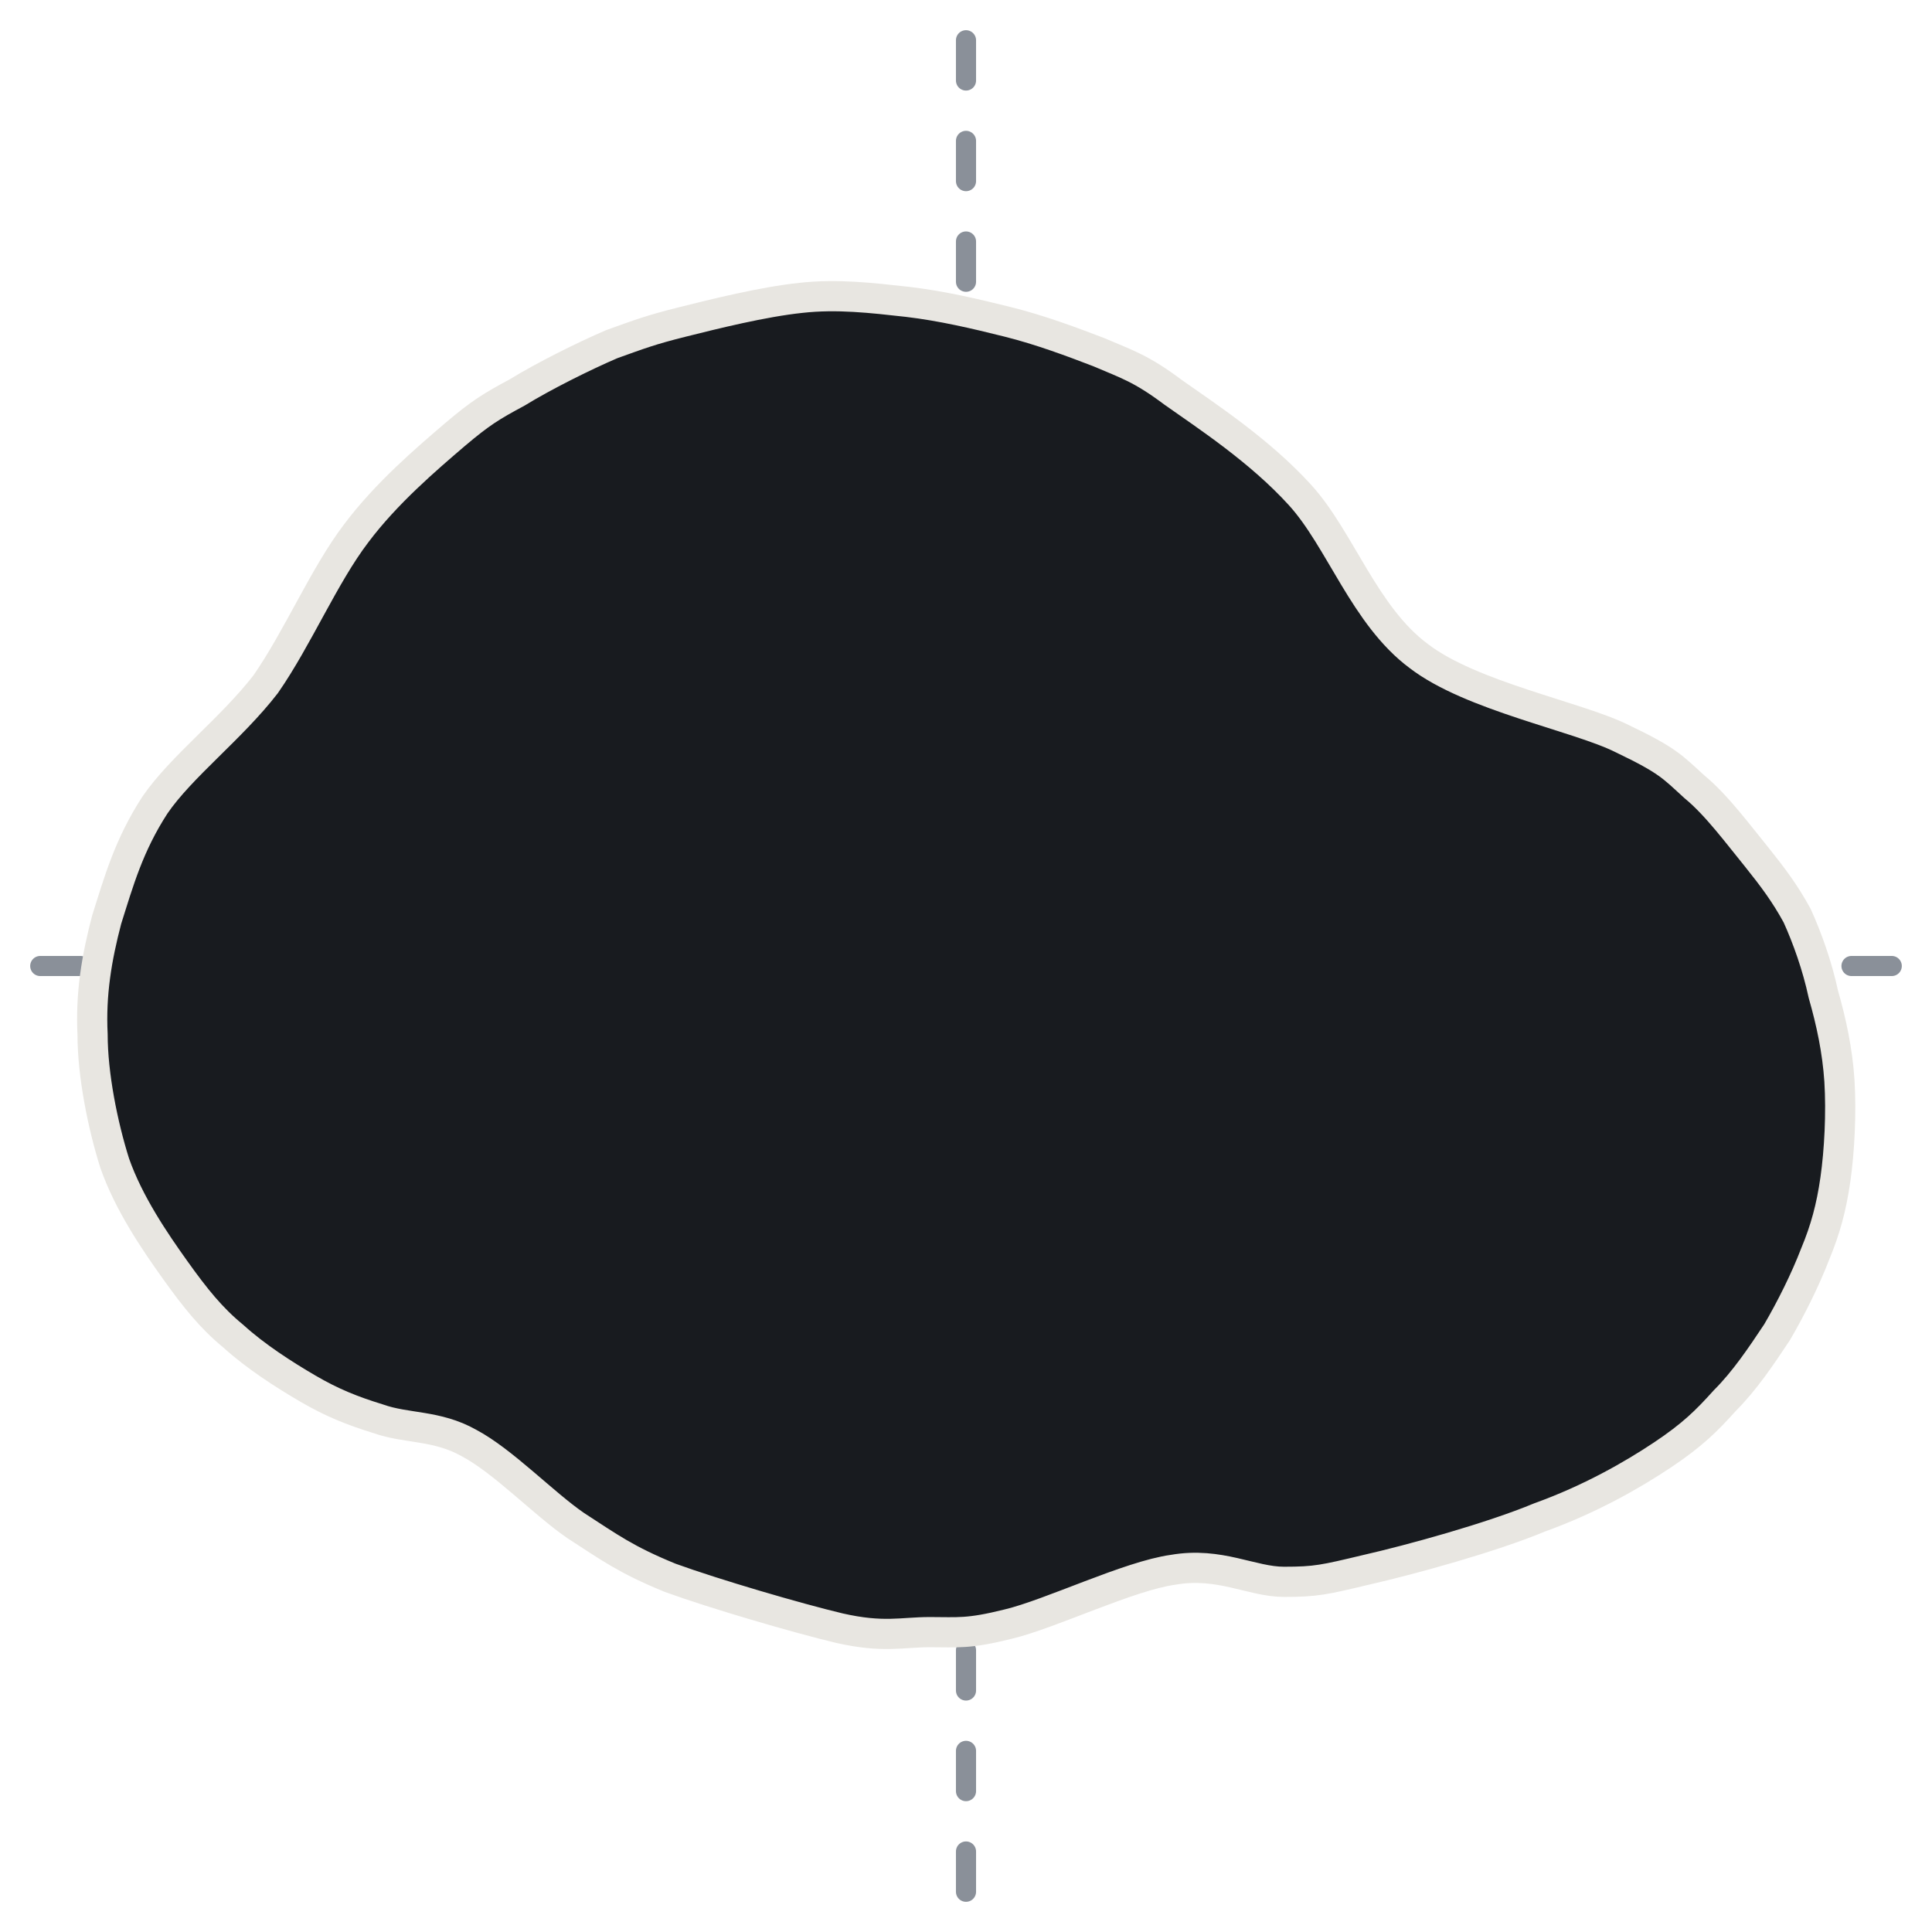
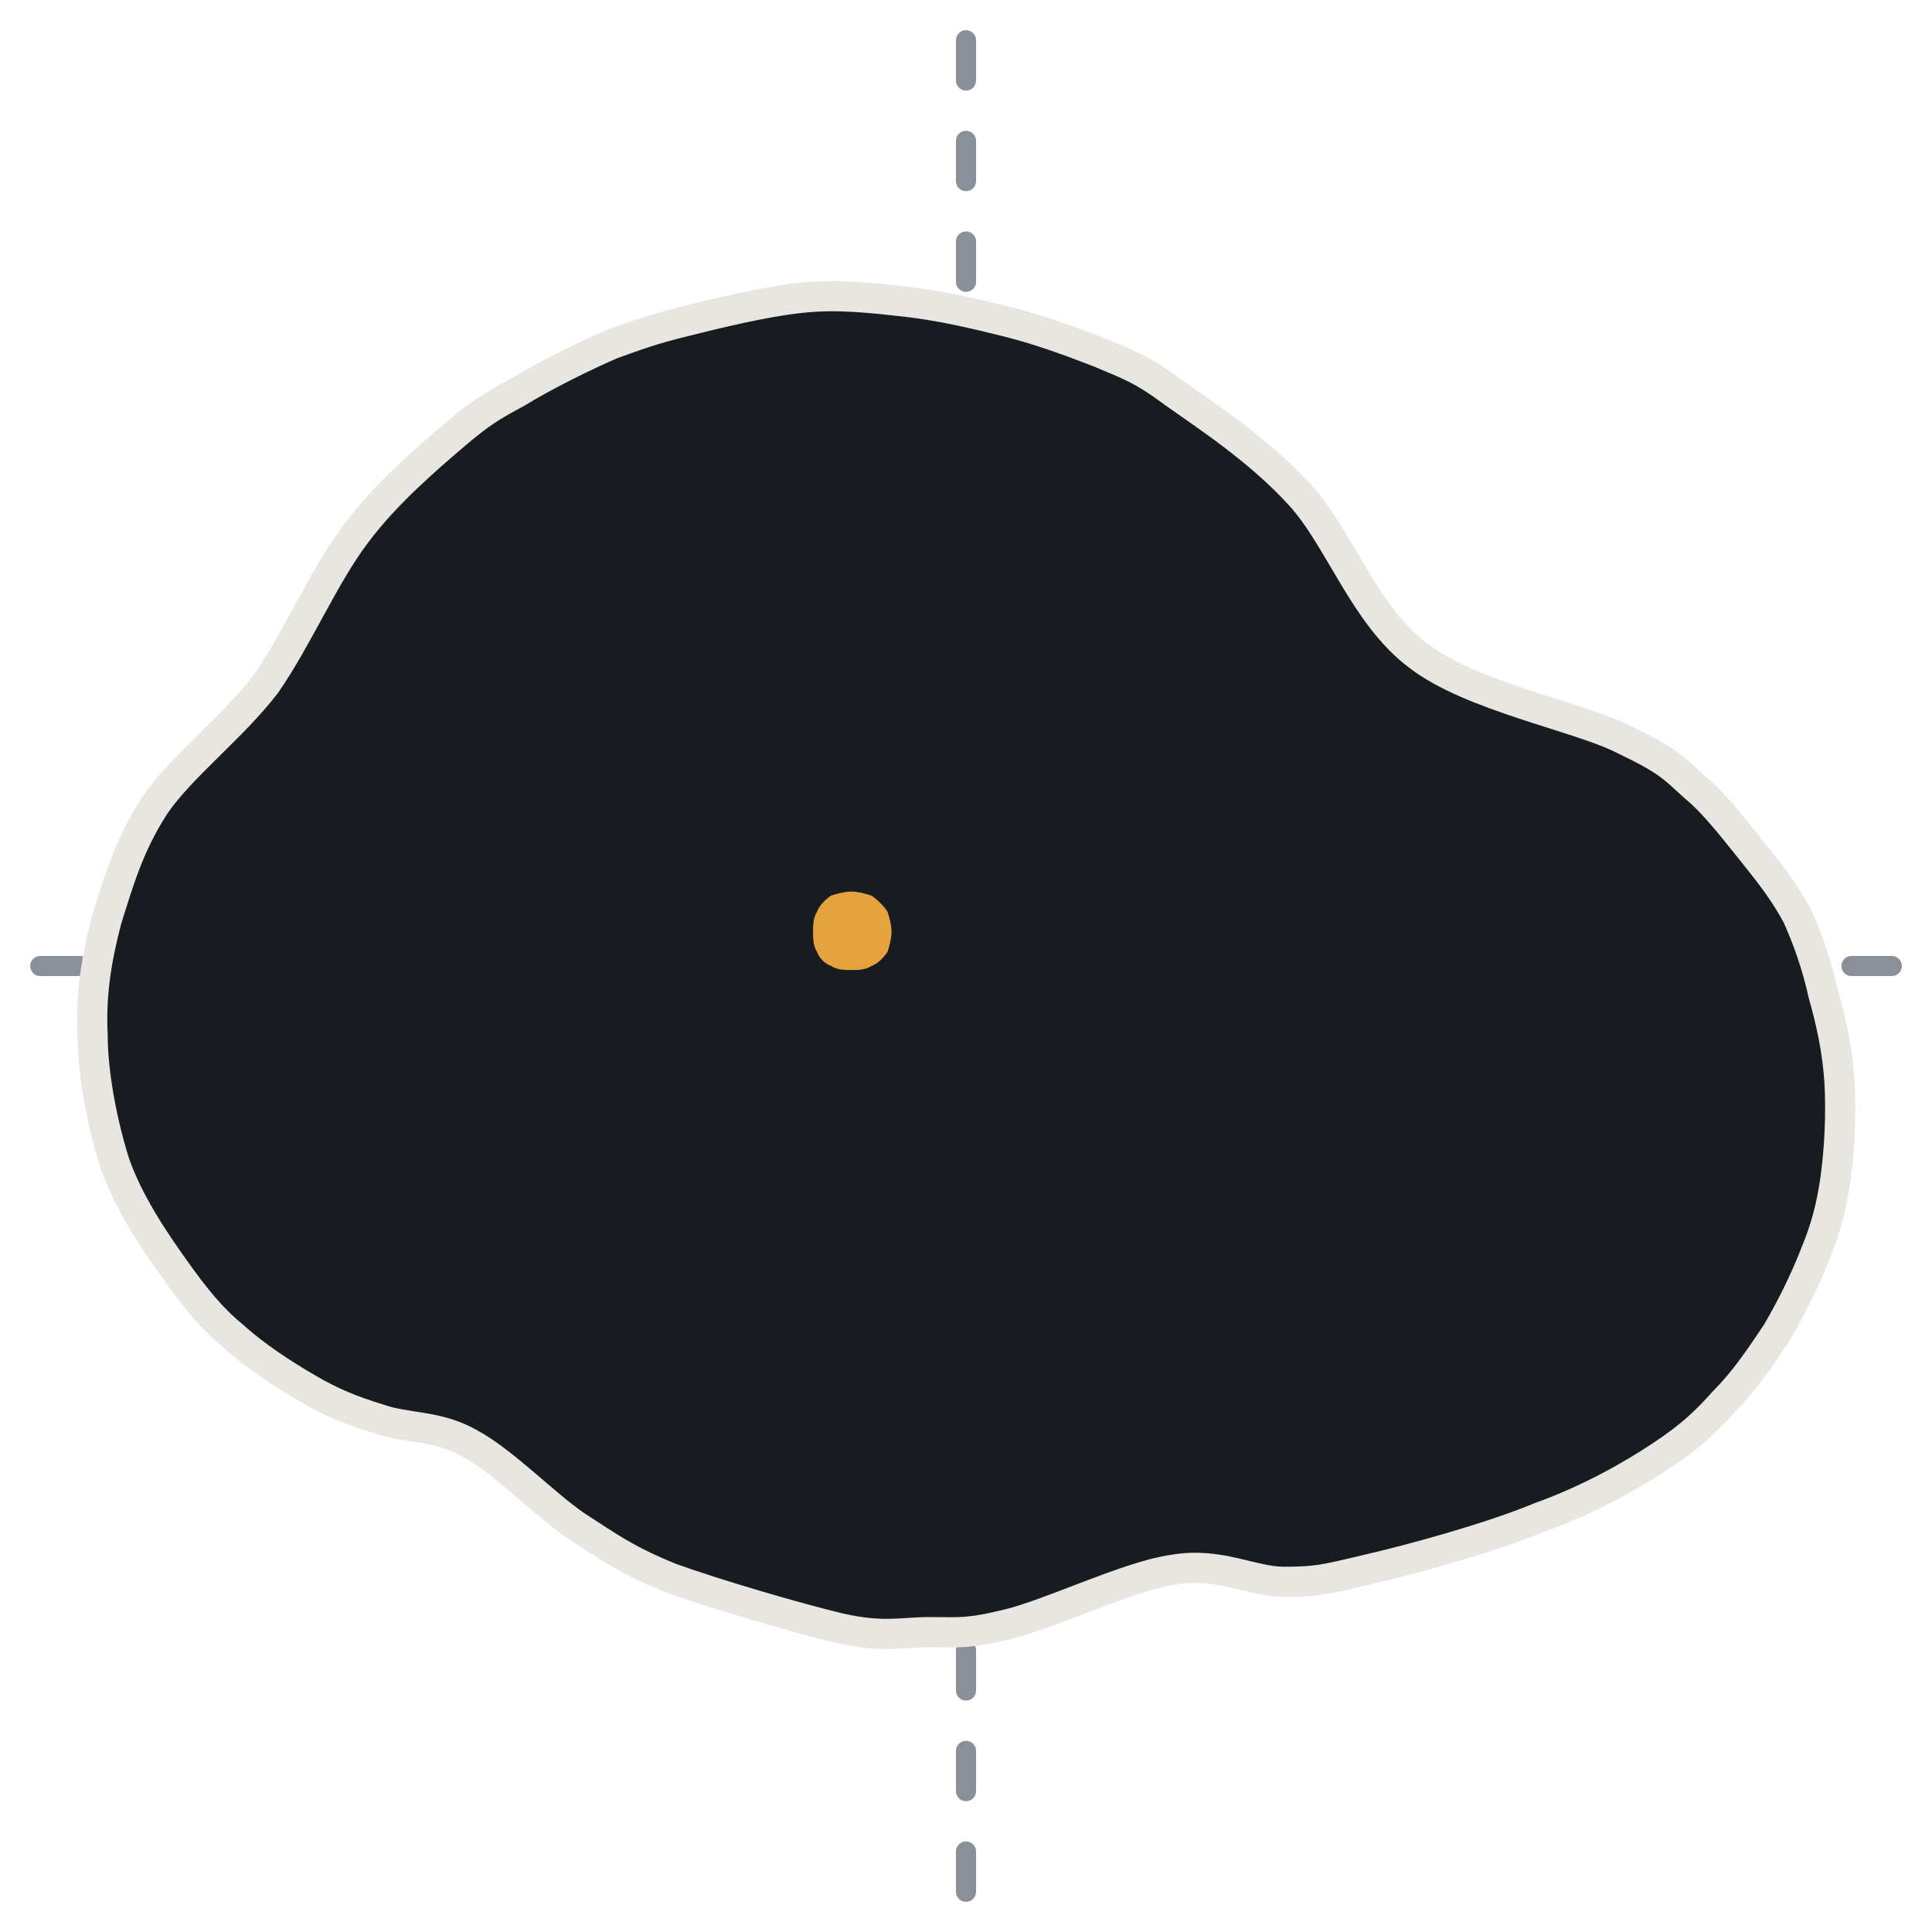
<svg xmlns="http://www.w3.org/2000/svg" viewBox="0 0 96 96" width="96" height="96" role="img" aria-label="Pixel Buds Pro 2 left earbud">
  <path d="M48.0 2.0L48.0 4.0M48.0 7.0L48.0 9.0M48.0 12.0L48.0 14.0M48.0 17.0L48.0 19.0M48.0 22.0L48.0 24.0M48.0 27.0L48.0 29.0M48.0 32.0L48.0 34.0M48.0 37.0L48.0 39.0M48.0 42.0L48.0 44.0M48.0 47.0L48.0 49.0M48.0 52.0L48.0 54.0M48.0 57.0L48.0 59.0M48.0 62.0L48.0 64.0M48.0 67.0L48.0 69.0M48.0 72.0L48.0 74.0M48.0 77.0L48.0 79.0M48.0 82.0L48.0 84.0M48.0 87.0L48.0 89.0M48.0 92.0L48.0 94.0M2.0 48.0L4.0 48.0M7.0 48.0L9.0 48.0M12.0 48.0L14.0 48.0M17.0 48.0L19.0 48.0M22.0 48.0L24.0 48.0M27.0 48.0L29.0 48.0M32.0 48.0L34.0 48.0M37.0 48.0L39.0 48.0M42.0 48.0L44.0 48.0M47.0 48.0L49.0 48.0M52.0 48.0L54.0 48.0M57.0 48.0L59.0 48.0M62.0 48.0L64.0 48.0M67.0 48.0L69.0 48.0M72.0 48.0L74.0 48.0M77.0 48.0L79.0 48.0M82.0 48.0L84.0 48.0M87.0 48.0L89.0 48.0M92.0 48.0L94.0 48.0" fill="none" stroke="#8A9099" stroke-width="1.0" stroke-linecap="round" stroke-linejoin="round" />
  <path d="M39.8 14.8C41.6 14.6 43.3 14.8 45.1 15.0C46.8 15.2 48.5 15.6 50.1 16.0C51.7 16.4 53.3 17.0 54.6 17.5C56.0 18.1 56.7 18.3 58.3 19.5C60.0 20.7 62.6 22.4 64.6 24.6C66.6 26.8 67.8 30.6 70.5 32.6C73.1 34.6 78.4 35.6 80.6 36.7C82.9 37.8 83.1 38.1 84.2 39.1C85.3 40.0 86.4 41.5 87.3 42.6C88.1 43.6 88.7 44.4 89.3 45.5C89.8 46.6 90.3 48.0 90.6 49.4C91.0 50.8 91.3 52.2 91.4 53.7C91.5 55.3 91.4 57.2 91.2 58.6C91.0 60.0 90.7 61.1 90.2 62.3C89.7 63.6 89.0 65.0 88.3 66.2C87.5 67.4 86.7 68.6 85.7 69.6C84.8 70.6 84.1 71.3 82.6 72.3C81.1 73.3 79.0 74.5 76.5 75.4C74.1 76.4 70.1 77.5 67.9 78.0C65.8 78.5 65.4 78.6 63.8 78.6C62.2 78.6 60.6 77.6 58.3 78.0C56.1 78.3 52.2 80.2 50.1 80.7C48.1 81.2 47.6 81.1 46.2 81.1C44.8 81.1 43.9 81.4 41.7 80.9C39.6 80.4 35.5 79.2 33.3 78.4C31.1 77.5 30.3 76.9 28.6 75.8C27.0 74.7 25.0 72.6 23.3 71.7C21.7 70.8 20.2 71.0 18.8 70.5C17.5 70.1 16.5 69.7 15.3 69.0C14.1 68.3 12.7 67.4 11.6 66.4C10.5 65.5 9.7 64.5 8.7 63.1C7.7 61.7 6.4 59.8 5.7 57.8C5.1 55.9 4.6 53.4 4.6 51.4C4.5 49.4 4.8 47.6 5.3 45.7C5.9 43.8 6.4 42.0 7.7 40.0C9.0 38.1 11.5 36.2 13.2 34.0C14.8 31.7 16.1 28.6 17.7 26.5C19.2 24.5 21.2 22.8 22.6 21.6C23.9 20.5 24.4 20.2 25.7 19.5C27.0 18.7 29.0 17.7 30.4 17.1C31.8 16.6 32.3 16.4 33.9 16.0C35.5 15.6 37.9 15.0 39.8 14.8Z" fill="#181B1F" stroke="#E8E6E1" stroke-width="1.5" stroke-linecap="round" stroke-linejoin="round" />
+   <path d="M44.3 46.3C44.3 46.6 44.2 47.0 44.1 47.3C43.9 47.6 43.6 47.9 43.3 48.0C43.0 48.2 42.6 48.2 42.3 48.2C42.0 48.2 41.6 48.2 41.3 48.0C41.0 47.9 40.7 47.6 40.6 47.3C40.4 47.0 40.4 46.6 40.4 46.3C40.4 46.0 40.4 45.6 40.6 45.3C40.7 45.0 41.0 44.7 41.3 44.5C41.6 44.4 42.0 44.3 42.3 44.3C42.6 44.3 43.0 44.4 43.3 44.5C43.6 44.7 43.9 45.0 44.1 45.3C44.2 45.6 44.3 46.0 44.3 46.3Z" fill="#E6A23C" />
</svg>
